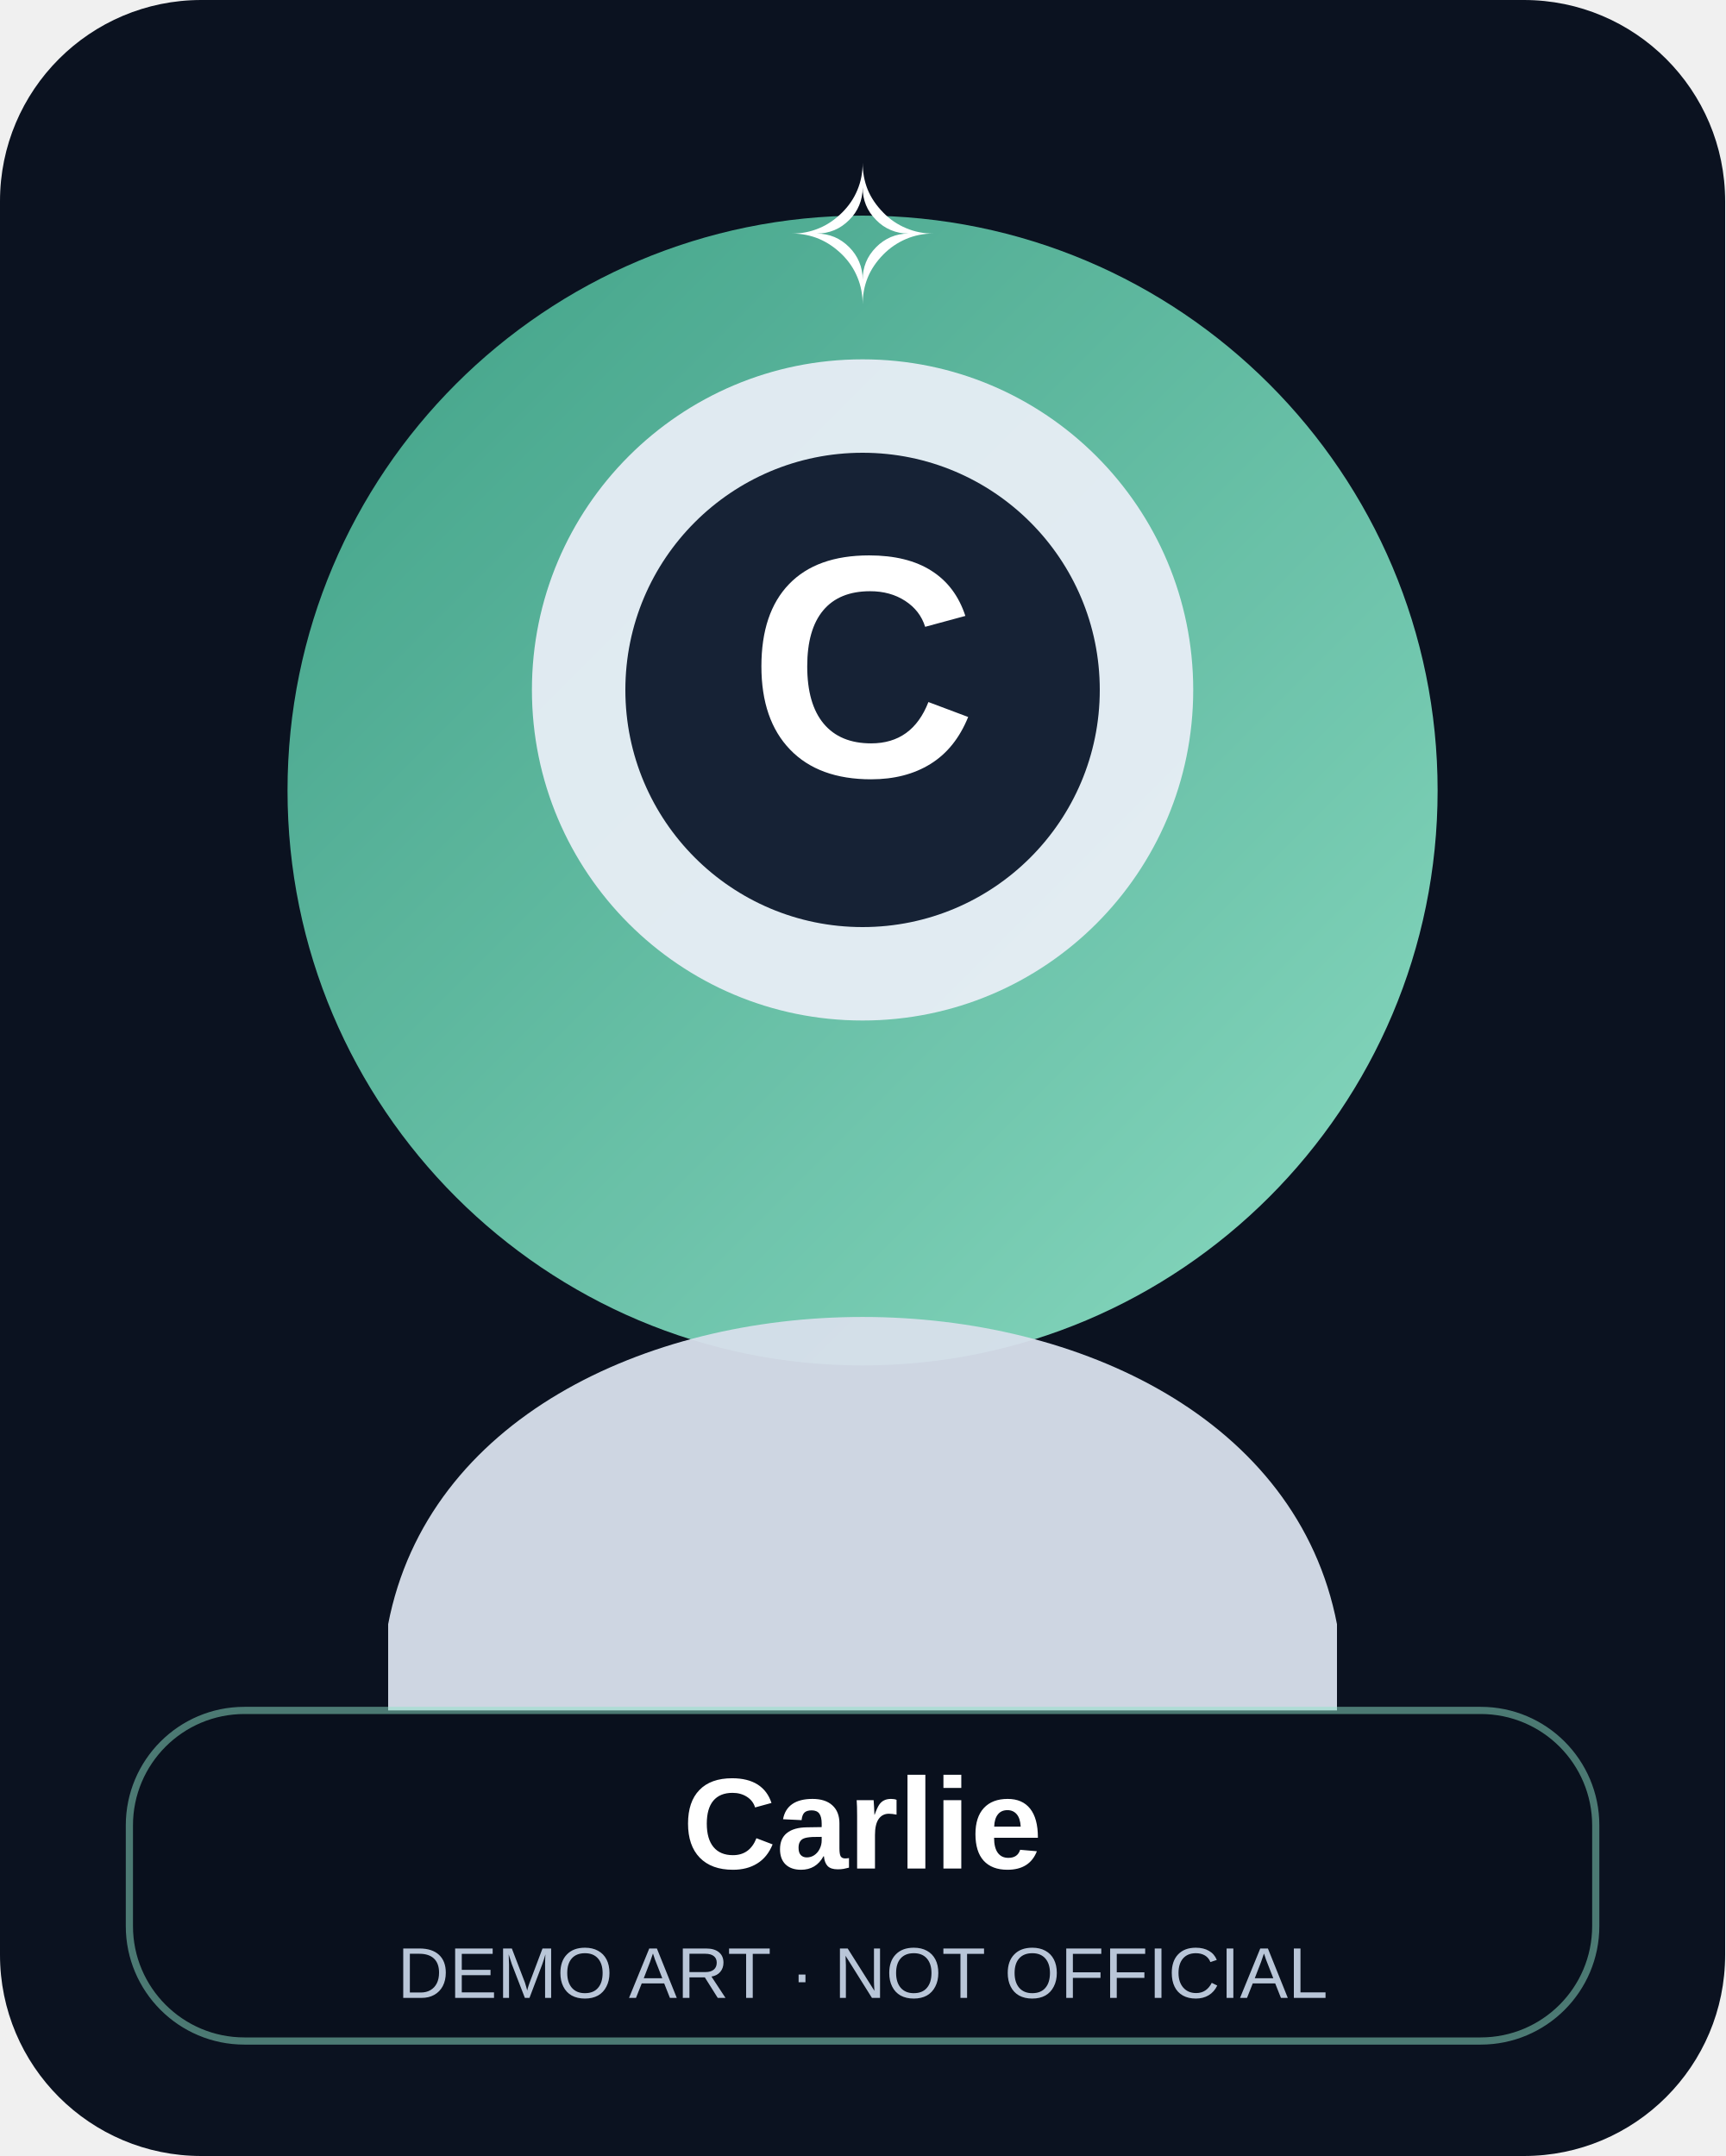
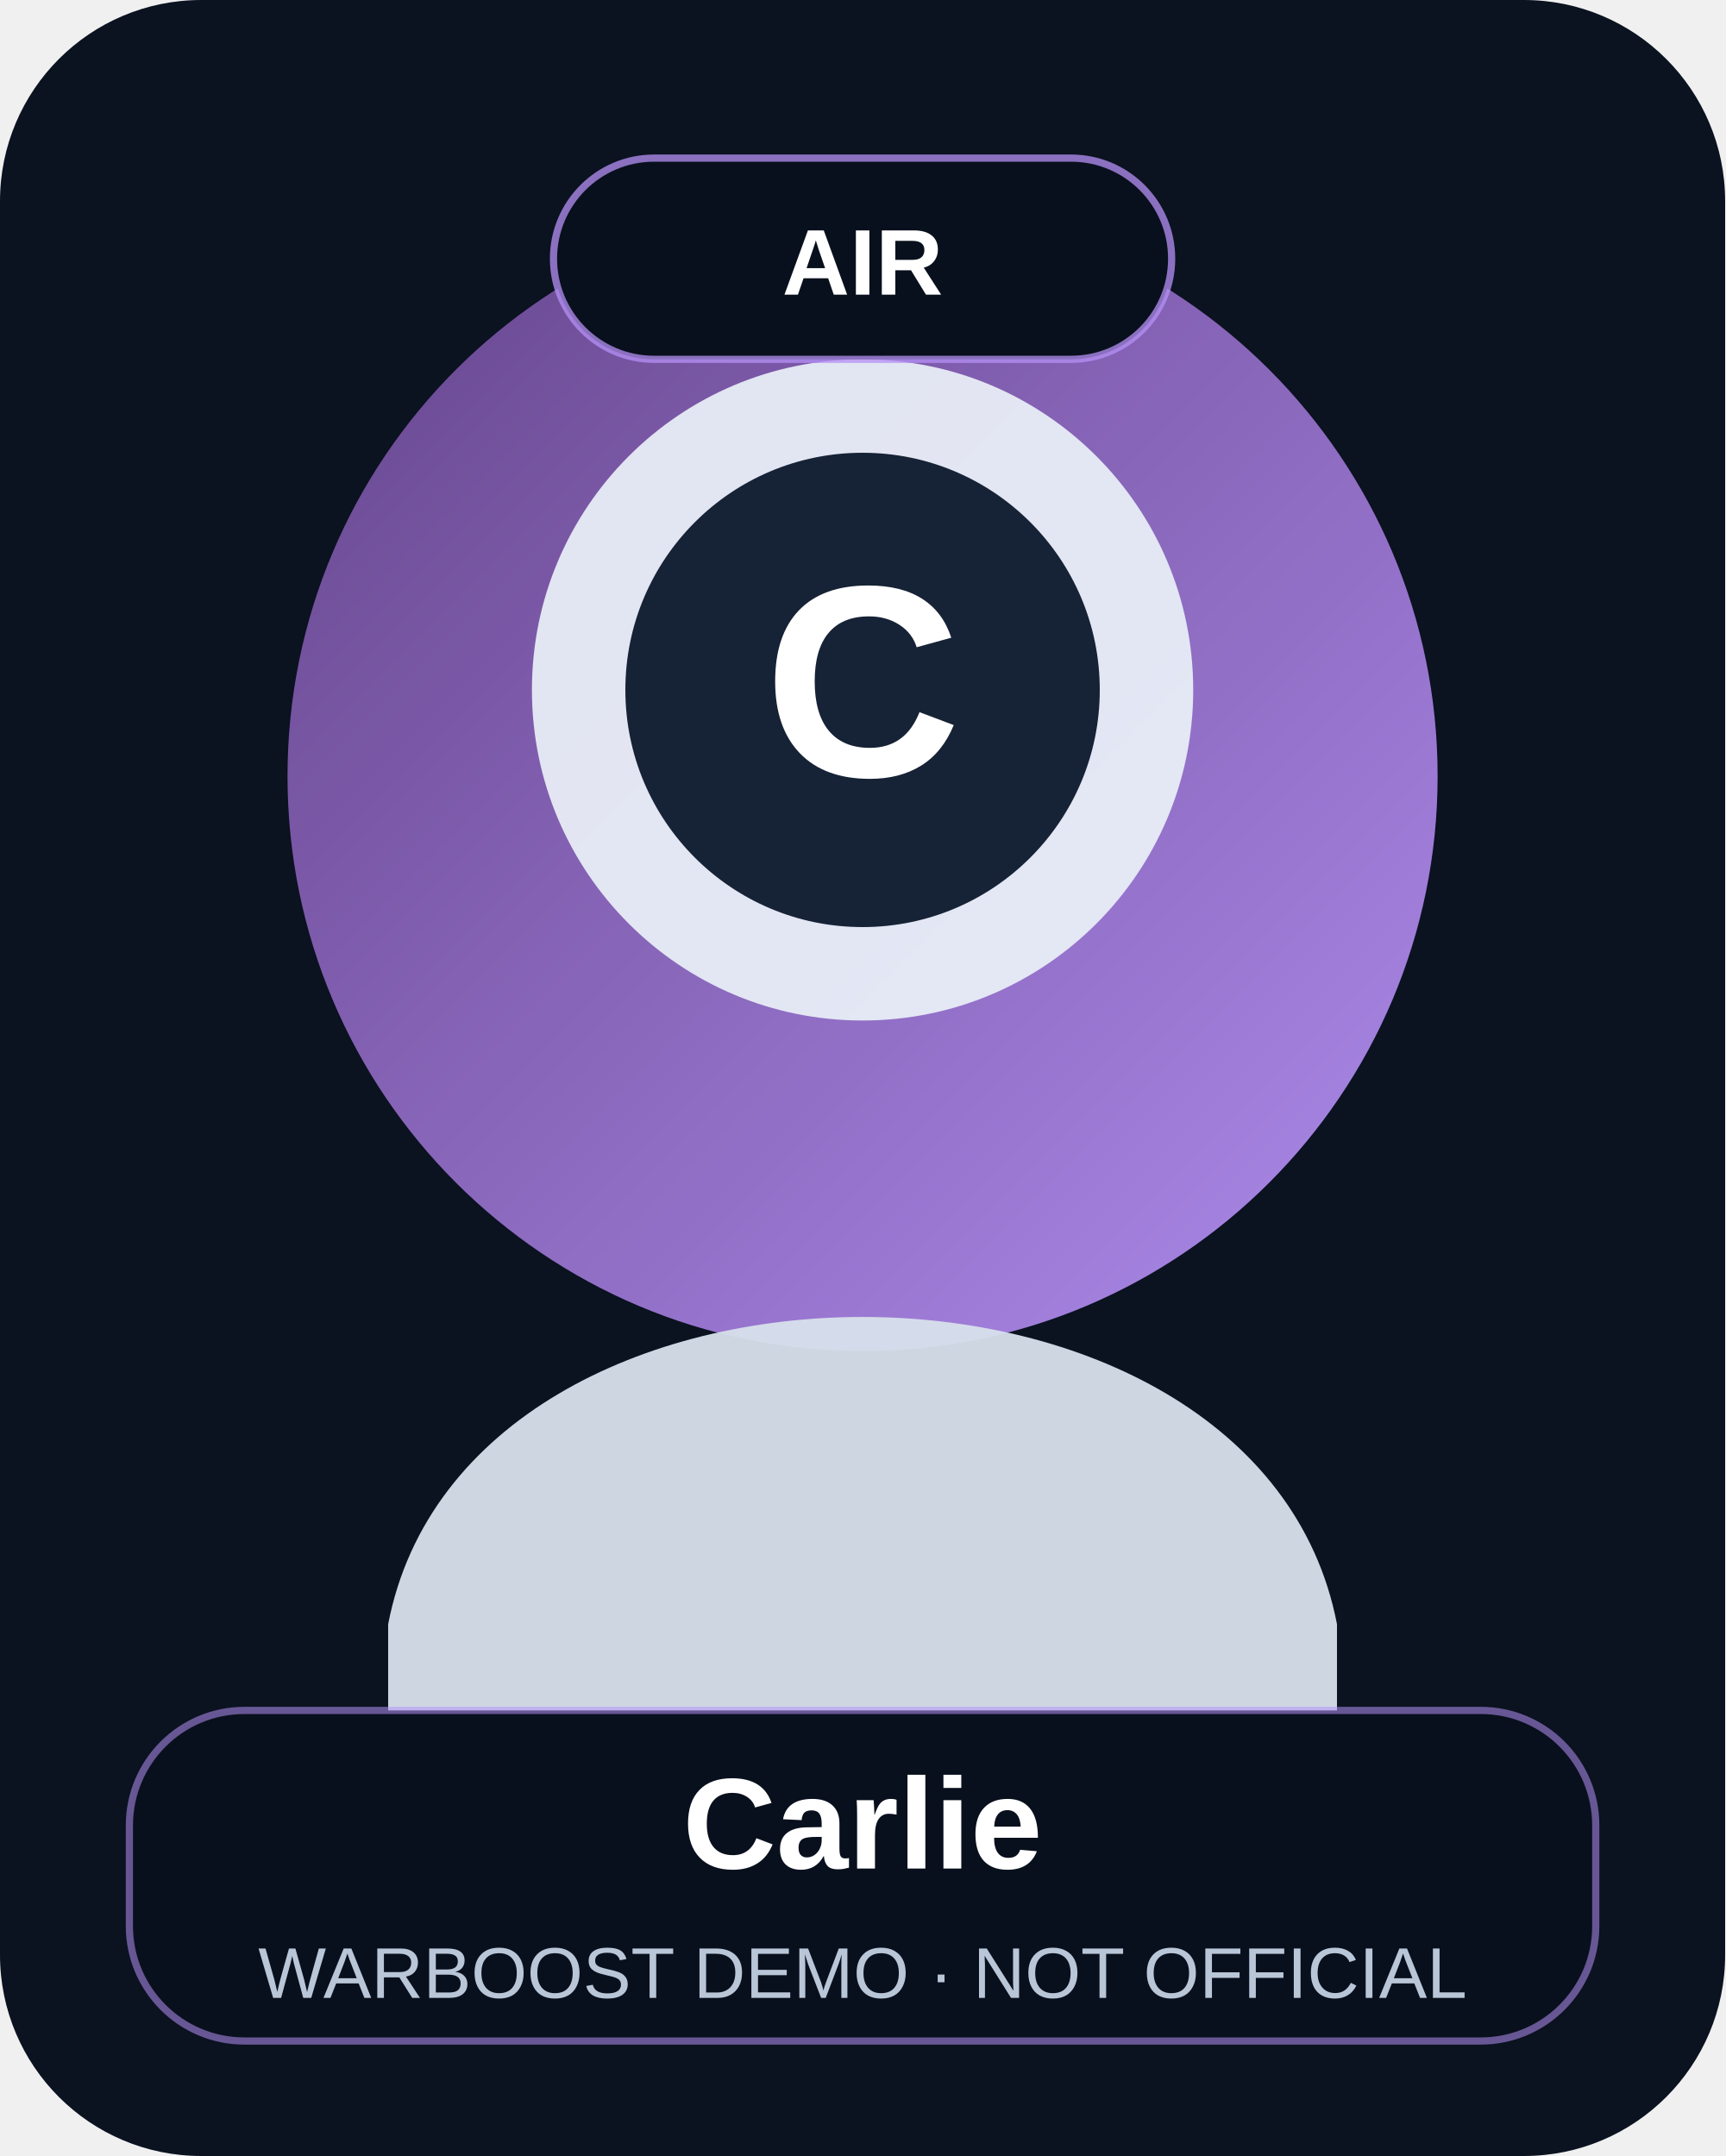
- <svg xmlns="http://www.w3.org/2000/svg" width="240" height="300" viewBox="0 0 240 300">
+ <svg xmlns="http://www.w3.org/2000/svg" width="240" height="300" viewBox="0 0 240 300" role="img" aria-label="Carlie WarBoost demo visual">
  <defs>
    <linearGradient id="g" x1="0" y1="0" x2="1" y2="1">
-       <stop stop-color="#42a78b" />
-       <stop offset="1" stop-color="#8fe3c8" />
+       <stop stop-color="#69458f" />
+       <stop offset="1" stop-color="#b590f5" />
    </linearGradient>
  </defs>
  <rect width="240" height="300" rx="28" fill="#0b1220" />
-   <circle cx="120" cy="110" r="80" fill="url(#g)" opacity=".95" />
+   <circle cx="120" cy="108" r="80" fill="url(#g)" opacity=".96" />
  <circle cx="120" cy="96" r="46" fill="#e9eef6" opacity=".94" />
  <path d="M54 226c11-57 121-57 132 0v38H54z" fill="#d7e0eb" opacity=".95" />
  <circle cx="120" cy="96" r="33" fill="#162235" />
-   <text x="120" y="108" text-anchor="middle" font-size="44" font-family="Arial" font-weight="700" fill="#fff">C</text>
-   <text x="120" y="42" text-anchor="middle" font-size="26" font-family="Arial" fill="#fff">✧</text>
-   <rect x="18" y="238" width="204" height="46" rx="16" fill="#09101d" stroke="#8fe3c8" stroke-opacity=".5" />
-   <text x="120" y="260" text-anchor="middle" font-size="18" font-family="Arial" font-weight="700" fill="#fff">Carlie</text>
-   <text x="120" y="278" text-anchor="middle" font-size="10" font-family="Arial" fill="#b9c6d8">DEMO ART · NOT OFFICIAL</text>
+   <text x="120" y="108" text-anchor="middle" font-size="38" font-family="Arial, sans-serif" font-weight="700" fill="#fff">C</text>
+   <rect x="77" y="22" width="86" height="28" rx="14" fill="#09101d" stroke="#b590f5" stroke-opacity=".75" />
+   <text x="120" y="41" text-anchor="middle" font-size="13" font-family="Arial, sans-serif" font-weight="700" fill="#fff">AIR</text>
+   <rect x="18" y="238" width="204" height="46" rx="16" fill="#09101d" stroke="#b590f5" stroke-opacity=".55" />
+   <text x="120" y="260" text-anchor="middle" font-size="18" font-family="Arial, sans-serif" font-weight="700" fill="#fff">Carlie</text>
+   <text x="120" y="278" text-anchor="middle" font-size="10" font-family="Arial, sans-serif" fill="#b9c6d8">WARBOOST DEMO · NOT OFFICIAL</text>
</svg>
